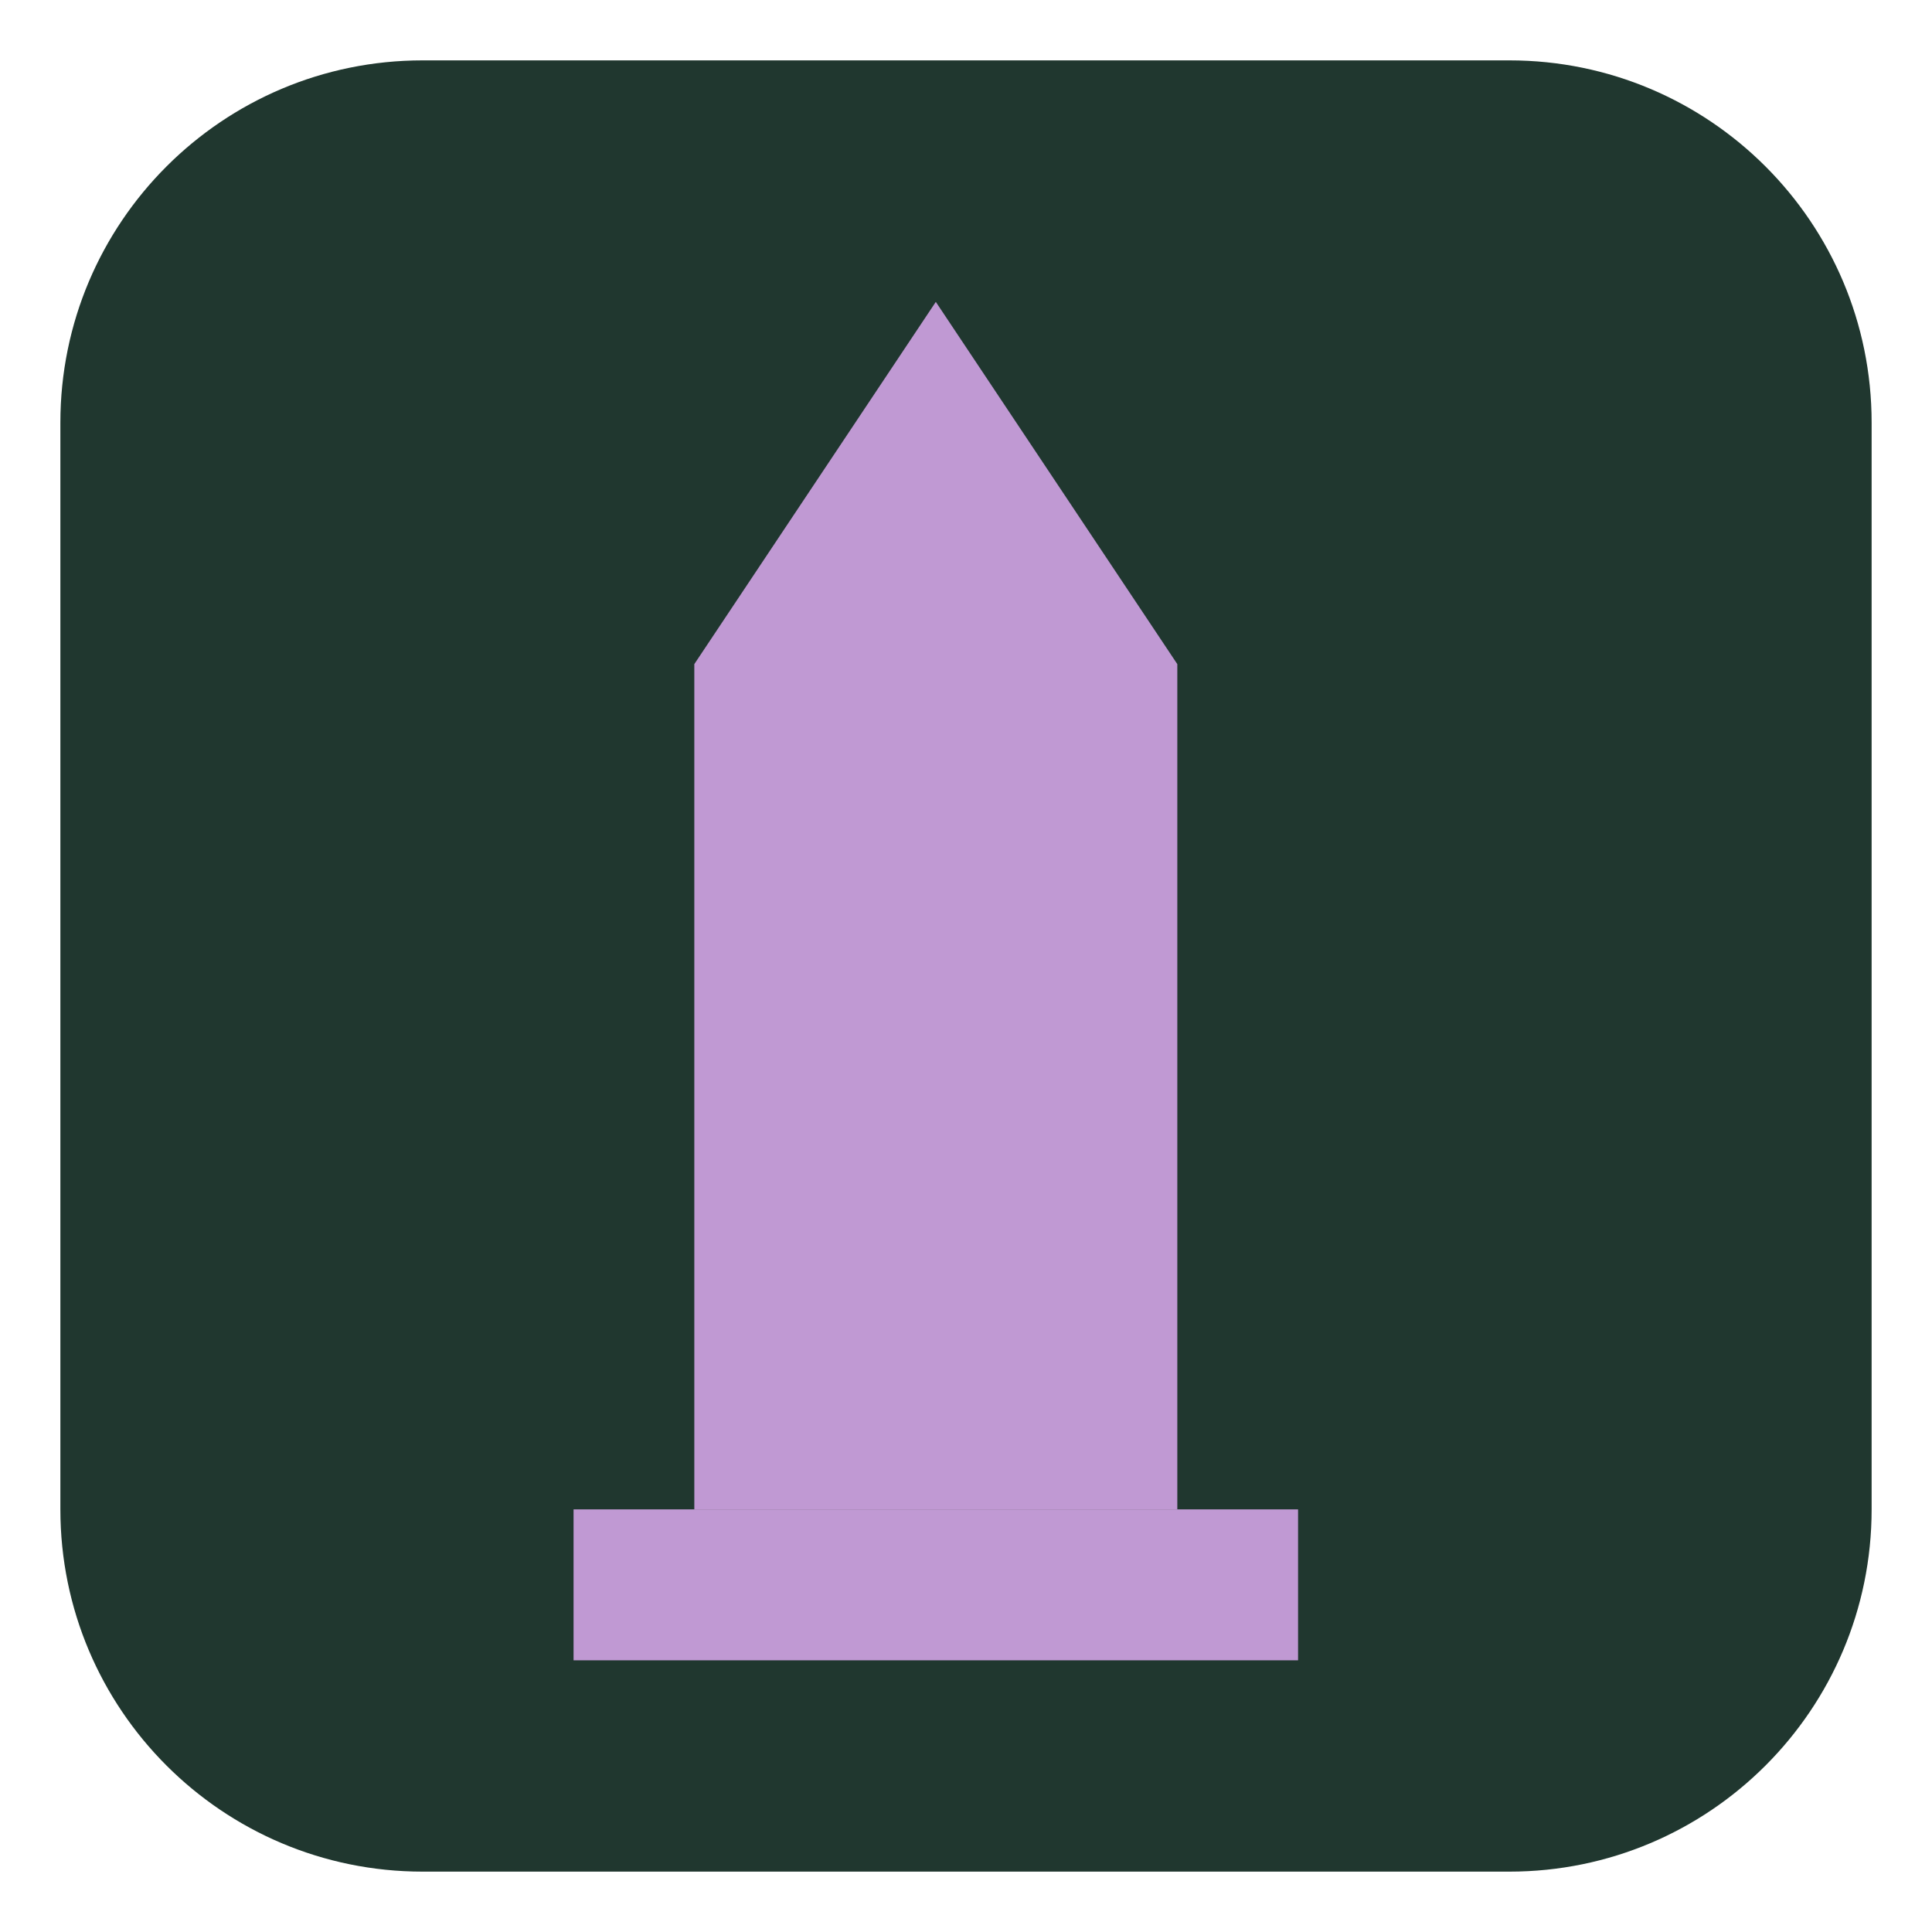
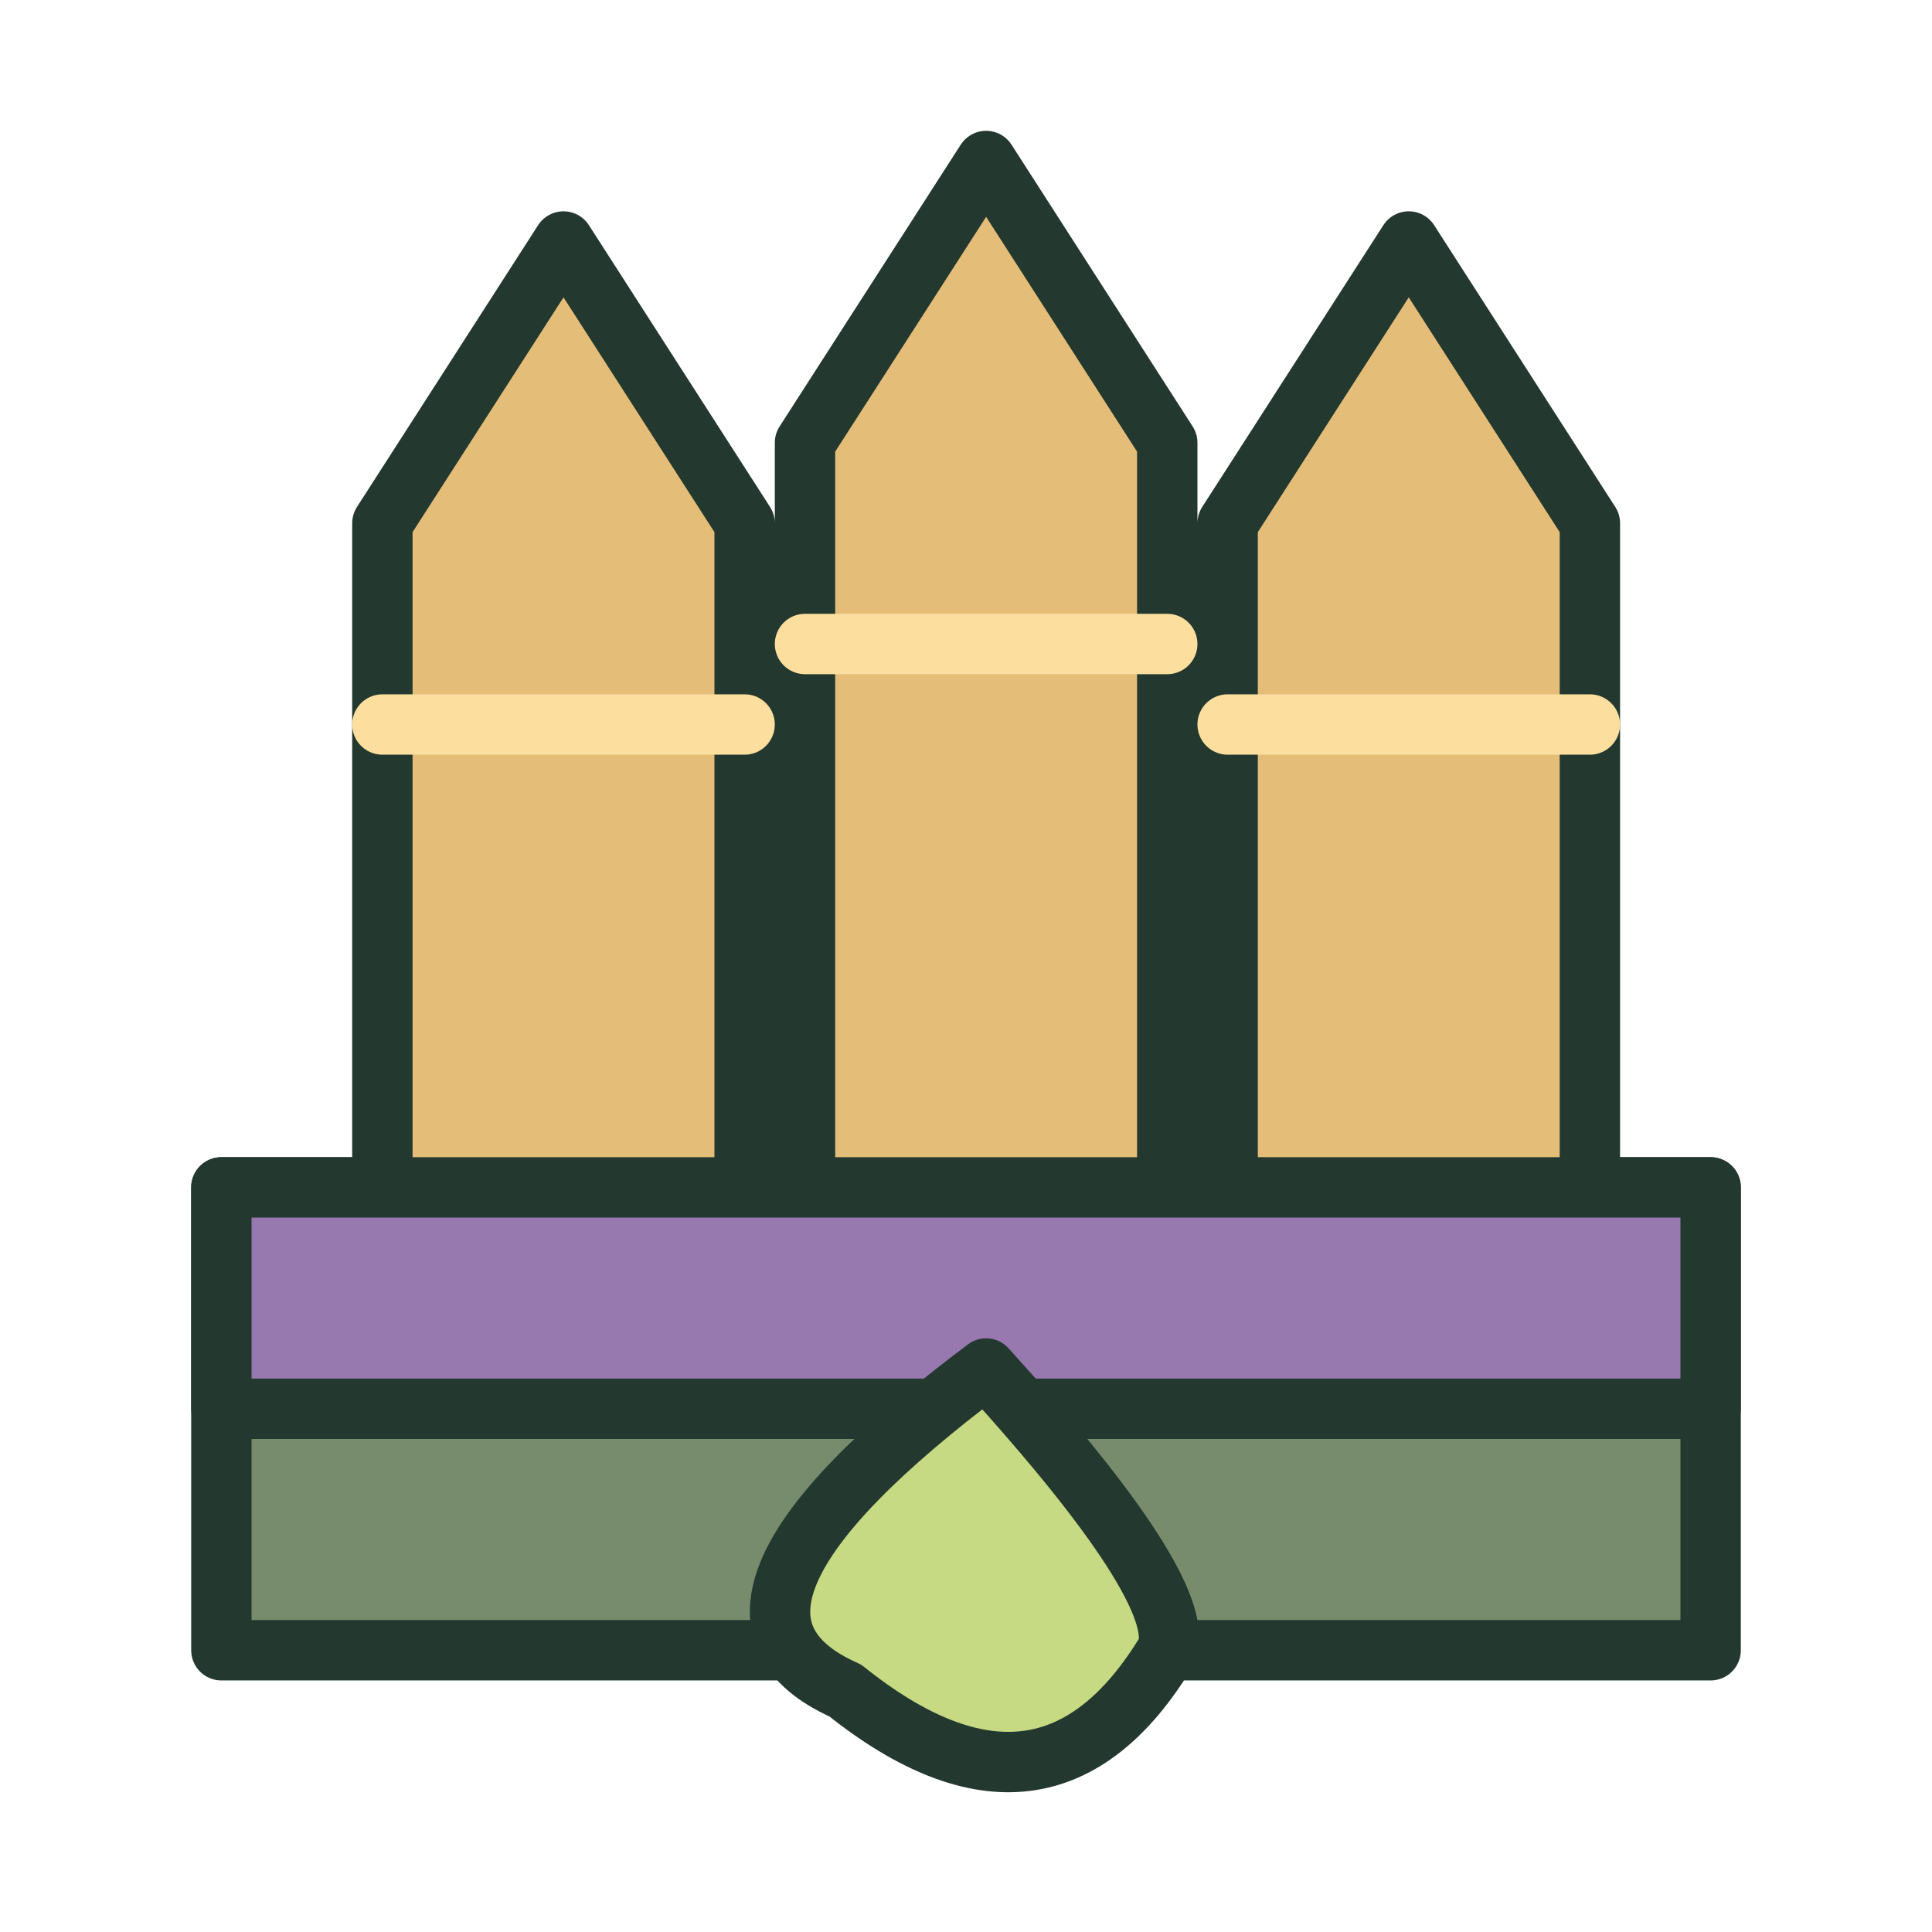
- <svg xmlns="http://www.w3.org/2000/svg" width="64" height="64" viewBox="0 0 64 64">
-   <rect x="2" y="2" width="60" height="60" rx="12" fill="#20372f" />
-   <g fill="#c099d3">
-     <path d="M23 50V22L31 10L39 22V50Z" />
-     <path d="M19 50H43V55H19Z" />
+ <svg xmlns="http://www.w3.org/2000/svg" width="96" height="96" viewBox="0 0 96 96">
+   <g stroke="#23382e" stroke-width="3" stroke-linejoin="round" stroke-linecap="round">
+     <path d="M11 59H85V82H11Z" fill="#768c6c" />
+     <path d="M19 59V26L28 12 37 26V59M40 59V22L49 8 58 22V59M61 59V26L70 12 79 26V59" fill="#e4bd78" />
+     <path d="M19 36H37M40 32H58M61 36H79" stroke="#fcdf9e" />
+     <path d="M11 59H85V70H11Z" fill="#9879af" />
+     <path d="M49 68Q33 80 42 84 52 92 58 82 59 79 49 68Z" fill="#c6da83" />
  </g>
</svg>
